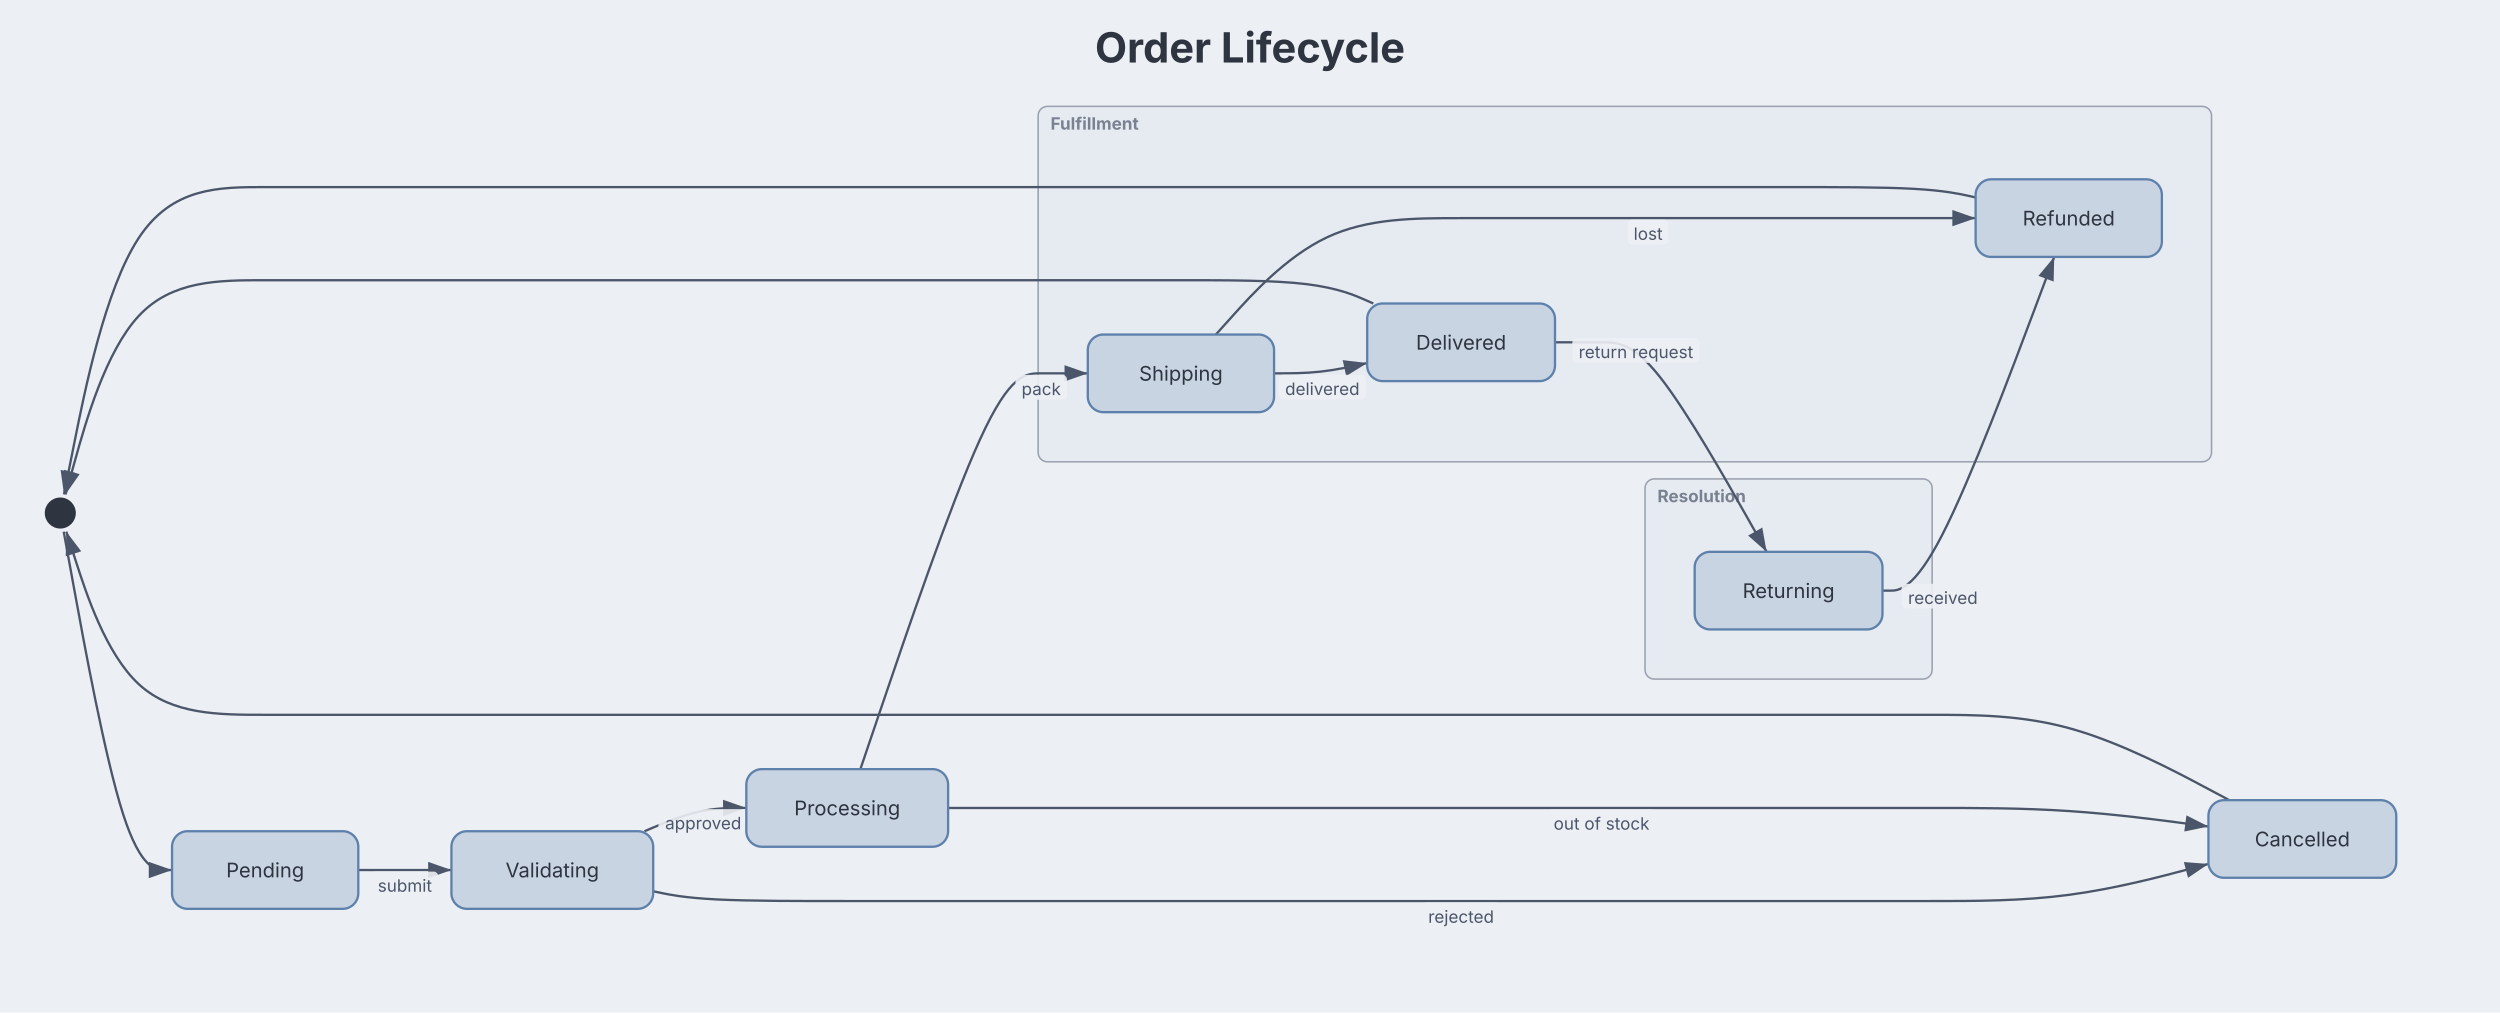
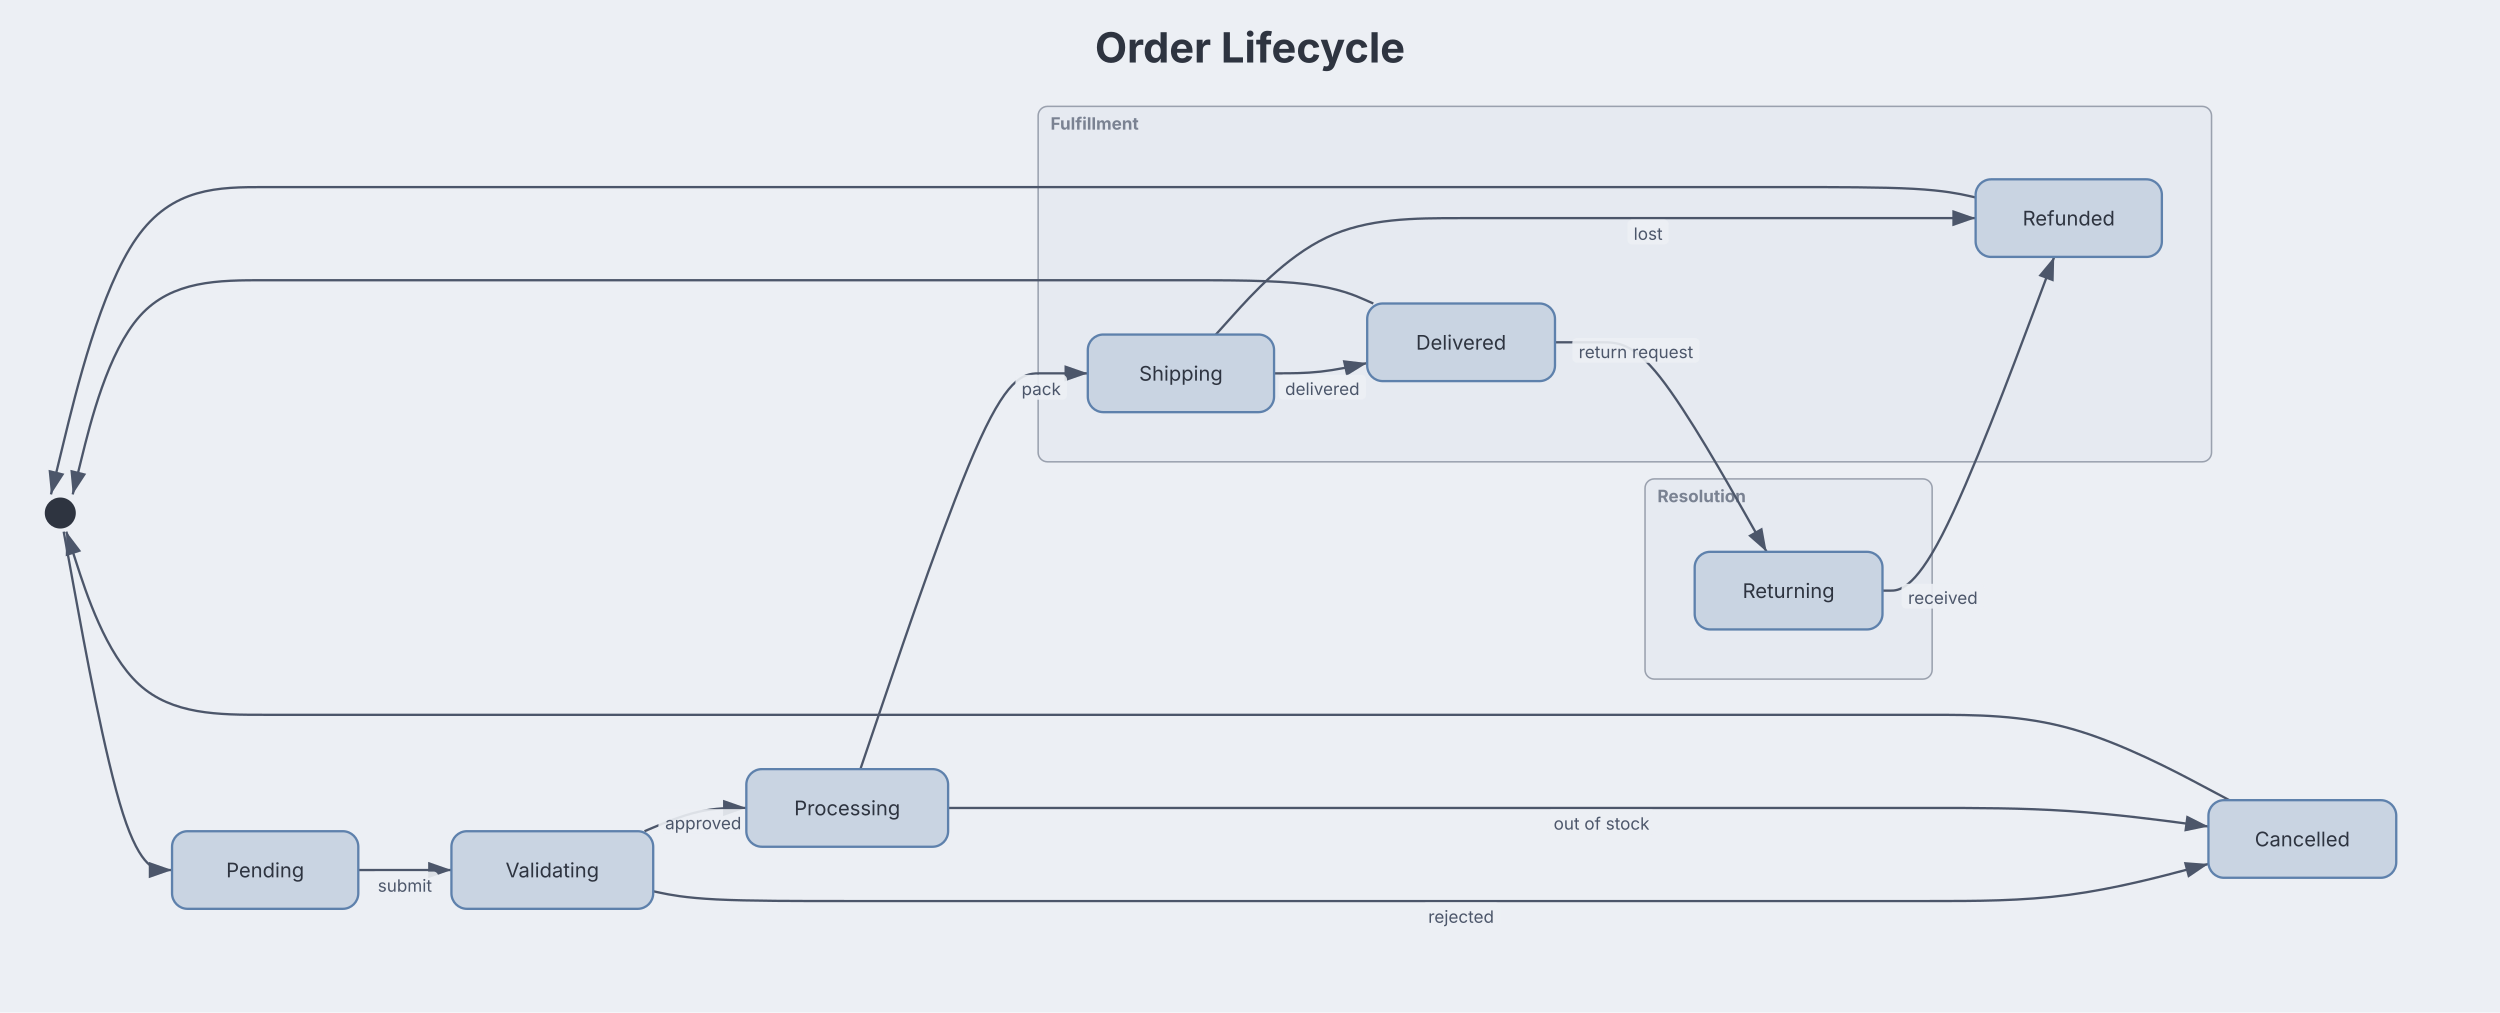
<svg xmlns="http://www.w3.org/2000/svg" aria-describedby="dgmo-desc-f90bc583" role="img" aria-label="Order Lifecycle — State diagram" data-dgmo-cue="light" width="1200" height="486.037" viewBox="0 0 1200 486.037" preserveAspectRatio="xMidYMin meet" style="font-family: Inter, system-ui, Avenir, Helvetica, Arial, sans-serif; background: rgb(236, 239, 244);">
  <style>.st-node:hover{filter:saturate(1.4) brightness(1.06)}.st-node{transition:filter .12s ease, opacity .12s ease}@media (hover:hover){svg:has(.st-node[data-node-id="pseudostate:[*]"]:hover) .st-edge-group:not([data-source="pseudostate:[*]"]):not([data-target="pseudostate:[*]"]){opacity:0.4}svg:has(.st-node[data-node-id="state:pending"]:hover) .st-edge-group:not([data-source="state:pending"]):not([data-target="state:pending"]){opacity:0.4}svg:has(.st-node[data-node-id="state:validating"]:hover) .st-edge-group:not([data-source="state:validating"]):not([data-target="state:validating"]){opacity:0.4}svg:has(.st-node[data-node-id="state:processing"]:hover) .st-edge-group:not([data-source="state:processing"]):not([data-target="state:processing"]){opacity:0.4}svg:has(.st-node[data-node-id="state:cancelled"]:hover) .st-edge-group:not([data-source="state:cancelled"]):not([data-target="state:cancelled"]){opacity:0.4}svg:has(.st-node[data-node-id="state:shipping"]:hover) .st-edge-group:not([data-source="state:shipping"]):not([data-target="state:shipping"]){opacity:0.4}svg:has(.st-node[data-node-id="state:delivered"]:hover) .st-edge-group:not([data-source="state:delivered"]):not([data-target="state:delivered"]){opacity:0.4}svg:has(.st-node[data-node-id="state:refunded"]:hover) .st-edge-group:not([data-source="state:refunded"]):not([data-target="state:refunded"]){opacity:0.4}svg:has(.st-node[data-node-id="state:returning"]:hover) .st-edge-group:not([data-source="state:returning"]):not([data-target="state:returning"]){opacity:0.4}}[data-dgmo-cue="light"] [data-node-toggle],[data-dgmo-cue="light"] [data-group-toggle],[data-dgmo-cue="light"] [data-section-toggle],[data-dgmo-cue="light"] [data-note-toggle]{cursor:pointer}[data-dgmo-cue="light"] [data-node-toggle]:hover&gt;rect:first-child,[data-dgmo-cue="light"] [data-group-toggle]:hover&gt;rect:first-child,[data-dgmo-cue="light"] [data-section-toggle]:hover&gt;rect:first-child,[data-dgmo-cue="light"] [data-note-toggle]:hover&gt;rect:first-child,[data-dgmo-cue="light"] [data-node-toggle]:hover&gt;path:first-child,[data-dgmo-cue="light"] [data-group-toggle]:hover&gt;path:first-child,[data-dgmo-cue="light"] [data-section-toggle]:hover&gt;path:first-child,[data-dgmo-cue="light"] [data-note-toggle]:hover&gt;path:first-child{filter:brightness(0.95)}[data-dgmo-cue="light"] [data-node-toggle]:hover&gt;rect[fill=transparent]:first-child,[data-dgmo-cue="light"] [data-group-toggle]:hover&gt;rect[fill=transparent]:first-child,[data-dgmo-cue="light"] [data-section-toggle]:hover&gt;rect[fill=transparent]:first-child,[data-dgmo-cue="light"] [data-note-toggle]:hover&gt;rect[fill=transparent]:first-child{fill:#000;fill-opacity:0.05}[data-dgmo-cue="light"] .dgmo-collapse-bar-preview{transition:opacity 120ms ease-out}[data-dgmo-cue="light"] [data-node-toggle]:hover&gt;.dgmo-collapse-bar-preview,[data-dgmo-cue="light"] [data-group-toggle]:hover&gt;.dgmo-collapse-bar-preview,[data-dgmo-cue="light"] [data-section-toggle]:hover&gt;.dgmo-collapse-bar-preview,[data-dgmo-cue="light"] [data-note-toggle]:hover&gt;.dgmo-collapse-bar-preview{opacity:0.35}[data-dgmo-cue="light"] [data-node-toggle]:focus-visible,[data-dgmo-cue="light"] [data-group-toggle]:focus-visible,[data-dgmo-cue="light"] [data-section-toggle]:focus-visible,[data-dgmo-cue="light"] [data-note-toggle]:focus-visible{outline:2px solid currentColor;outline-offset:2px}@media (prefers-reduced-motion:reduce){[data-dgmo-cue="light"] .dgmo-collapse-bar-preview{transition:none}}</style>
  <rect class="dgmo-canvas-bg" x="0" y="0" width="1200" height="486.037" fill="#eceff4" />
  <defs>
    <marker id="st-arrow" viewBox="0 0 10 7" refX="10" refY="3.5" markerWidth="10" markerHeight="7" orient="auto">
      <polygon points="0,0 10,3.5 0,7" fill="#4c566a" />
    </marker>
  </defs>
  <text class="chart-title" x="600" y="30" text-anchor="middle" fill="#2e3440" font-size="20" font-weight="bold" style="cursor: default;" data-line-number="1">Order Lifecycle</text>
  <g transform="translate(20, 60) scale(0.7450225)">
    <g class="st-group-wrapper" data-line-number="12" data-group-id="group:fulfillment" data-group-toggle="group:fulfillment" role="button" aria-expanded="true" aria-label="Collapse group Fulfillment" style="cursor: pointer;">
      <rect x="642" y="-12" width="756" height="229" rx="6" fill="#e6eaf1" stroke="#4c566a" stroke-width="1" stroke-opacity="0.5" class="st-group" />
      <text x="650" y="3" fill="#4c566a" font-size="11" font-weight="bold" opacity="0.7" class="st-group-label">Fulfillment</text>
      <clipPath id="st-group-clip-groupfulfillment">
        <rect x="642" y="-12" width="756" height="229" rx="6" />
      </clipPath>
      <rect x="642" y="213" width="756" height="4" fill="#4c566a" clip-path="url(#st-group-clip-groupfulfillment)" class="state-collapse-bar-preview dgmo-collapse-bar-preview" opacity="0" pointer-events="none" />
    </g>
    <g class="st-group-wrapper" data-line-number="21" data-group-id="group:resolution" data-group-toggle="group:resolution" role="button" aria-expanded="true" aria-label="Collapse group Resolution" style="cursor: pointer;">
      <rect x="1033" y="228" width="185" height="129" rx="6" fill="#e6eaf1" stroke="#4c566a" stroke-width="1" stroke-opacity="0.5" class="st-group" />
      <text x="1041" y="243" fill="#4c566a" font-size="11" font-weight="bold" opacity="0.7" class="st-group-label">Resolution</text>
      <clipPath id="st-group-clip-groupresolution">
        <rect x="1033" y="228" width="185" height="129" rx="6" />
      </clipPath>
      <rect x="1033" y="353" width="185" height="4" fill="#4c566a" clip-path="url(#st-group-clip-groupresolution)" class="state-collapse-bar-preview dgmo-collapse-bar-preview" opacity="0" pointer-events="none" />
    </g>
    <g class="st-edge-group" data-line-number="3" data-source="pseudostate:[*]" data-target="state:pending">
      <path d="M14.191,262L20.826,298.333C27.461,334.667,40.73,407.333,52.365,443.667C64,480,74,480,79,480L84,480" fill="none" stroke="#4c566a" stroke-width="1.5" marker-end="url(#st-arrow)" class="st-edge" />
    </g>
    <g class="st-edge-group" data-line-number="6" data-source="state:pending" data-target="state:validating">
      <path d="M204,480L209,480C214,480,224,480,234,480C244,480,254,480,259,480L264,480" fill="none" stroke="#4c566a" stroke-width="1.5" marker-end="url(#st-arrow)" class="st-edge" />
      <rect x="212.532" y="481" width="42.936" height="16" rx="3" fill="#eceff4" opacity="0.9" class="st-edge-label-bg" />
      <text x="234" y="494" text-anchor="middle" fill="#4c566a" font-size="11" class="st-edge-label">submit</text>
    </g>
    <g class="st-edge-group" data-line-number="9" data-source="state:validating" data-target="state:processing">
      <path d="M388.375,455L394.313,452.5C400.25,450,412.125,445,423.063,442.5C434,440,444,440,449,440L454,440" fill="none" stroke="#4c566a" stroke-width="1.5" marker-end="url(#st-arrow)" class="st-edge" />
      <rect x="397.374" y="440.749" width="57.709" height="16" rx="3" fill="#eceff4" opacity="0.9" class="st-edge-label-bg" />
      <text x="426.228" y="453.749" text-anchor="middle" fill="#4c566a" font-size="11" class="st-edge-label">approved</text>
    </g>
    <g class="st-edge-group" data-line-number="10" data-source="state:validating" data-target="state:cancelled">
      <path d="M394,493.684L399,494.737C404,495.789,414,497.895,434.833,498.947C455.667,500,487.333,500,519,500C550.667,500,582.333,500,603.167,500C624,500,634,500,654,500C674,500,704,500,734,500C764,500,794,500,824.083,500C854.167,500,884.333,500,914.5,500C944.667,500,974.833,500,994.917,500C1015,500,1025,500,1045.083,500C1065.167,500,1095.333,500,1125.5,500C1155.667,500,1185.833,500,1215.917,500C1246,500,1276,500,1306,496.013C1336,492.027,1366,484.053,1381,480.066L1396,476.08" fill="none" stroke="#4c566a" stroke-width="1.5" marker-end="url(#st-arrow)" class="st-edge" />
      <rect x="889.177" y="501" width="50.647" height="16" rx="3" fill="#eceff4" opacity="0.9" class="st-edge-label-bg" />
      <text x="914.5" y="514" text-anchor="middle" fill="#4c566a" font-size="11" class="st-edge-label">rejected</text>
    </g>
    <g class="st-edge-group" data-line-number="14" data-source="state:processing" data-target="state:shipping">
      <path d="M527.482,415L541.902,372.5C556.321,330,585.161,245,604.58,202.5C624,160,634,160,644,160C654,160,664,160,669,160L674,160" fill="none" stroke="#4c566a" stroke-width="1.5" marker-end="url(#st-arrow)" class="st-edge" />
      <rect x="627.383" y="161" width="33.234" height="16" rx="3" fill="#eceff4" opacity="0.9" class="st-edge-label-bg" />
      <text x="644" y="174" text-anchor="middle" fill="#4c566a" font-size="11" class="st-edge-label">pack</text>
    </g>
    <g class="st-edge-group" data-line-number="15" data-source="state:processing" data-target="state:cancelled">
      <path d="M584,440L589,440C594,440,604,440,614,440C624,440,634,440,654,440C674,440,704,440,734,440C764,440,794,440,824.083,440C854.167,440,884.333,440,914.5,440C944.667,440,974.833,440,994.917,440C1015,440,1025,440,1045.083,440C1065.167,440,1095.333,440,1125.5,440C1155.667,440,1185.833,440,1215.917,440C1246,440,1276,440,1306,441.993C1336,443.987,1366,447.973,1381,449.967L1396,451.96" fill="none" stroke="#4c566a" stroke-width="1.5" marker-end="url(#st-arrow)" class="st-edge" />
      <rect x="970.062" y="441" width="69.875" height="16" rx="3" fill="#eceff4" opacity="0.9" class="st-edge-label-bg" />
      <text x="1005" y="454" text-anchor="middle" fill="#4c566a" font-size="11" class="st-edge-label">out of stock</text>
    </g>
    <g class="st-edge-group" data-line-number="18" data-source="state:shipping" data-target="state:delivered">
      <path d="M794,160L799,160C804,160,814,160,824,158.895C834,157.79,844,155.58,849,154.475L854,153.37" fill="none" stroke="#4c566a" stroke-width="1.5" marker-end="url(#st-arrow)" class="st-edge" />
      <rect x="796.926" y="160.94" width="56.345" height="16" rx="3" fill="#eceff4" opacity="0.9" class="st-edge-label-bg" />
      <text x="825.098" y="173.94" text-anchor="middle" fill="#4c566a" font-size="11" class="st-edge-label">delivered</text>
    </g>
    <g class="st-edge-group" data-line-number="19" data-source="state:shipping" data-target="state:refunded">
      <path d="M756.5,135L767.75,122.5C779,110,801.5,85,827.833,72.5C854.167,60,884.333,60,914.5,60C944.667,60,974.833,60,994.917,60C1015,60,1025,60,1045.083,60C1065.167,60,1095.333,60,1125.5,60C1155.667,60,1185.833,60,1205.917,60C1226,60,1236,60,1241,60L1246,60" fill="none" stroke="#4c566a" stroke-width="1.5" marker-end="url(#st-arrow)" class="st-edge" />
      <rect x="1021.667" y="61" width="26.667" height="16" rx="3" fill="#eceff4" opacity="0.9" class="st-edge-label-bg" />
      <text x="1035" y="74" text-anchor="middle" fill="#4c566a" font-size="11" class="st-edge-label">lost</text>
    </g>
    <g class="st-edge-group" data-line-number="23" data-source="state:delivered" data-target="state:returning">
      <path d="M975,140L980,140C985,140,995,140,1005,140C1015,140,1025,140,1042.727,162.5C1060.453,185,1085.906,230,1098.633,252.5L1111.359,275" fill="none" stroke="#4c566a" stroke-width="1.5" marker-end="url(#st-arrow)" class="st-edge" />
      <rect x="986.157" y="137.189" width="81.975" height="16" rx="3" fill="#eceff4" opacity="0.9" class="st-edge-label-bg" />
      <text x="1027.145" y="150.189" text-anchor="middle" fill="#4c566a" font-size="11" class="st-edge-label">return request</text>
    </g>
    <g class="st-edge-group" data-line-number="26" data-source="state:returning" data-target="state:refunded">
      <path d="M1186,300L1191,300C1196,300,1206,300,1224.438,264.167C1242.875,228.333,1269.75,156.667,1283.188,120.833L1296.625,85" fill="none" stroke="#4c566a" stroke-width="1.5" marker-end="url(#st-arrow)" class="st-edge" />
      <rect x="1198.276" y="295.575" width="53.232" height="16" rx="3" fill="#eceff4" opacity="0.9" class="st-edge-label-bg" />
      <text x="1224.892" y="308.575" text-anchor="middle" fill="#4c566a" font-size="11" class="st-edge-label">received</text>
    </g>
    <g class="st-edge-group" data-line-number="28" data-source="state:cancelled" data-target="pseudostate:[*]">
      <path d="M1409.469,435L1392.224,425.833C1374.979,416.667,1340.49,398.333,1308.245,389.167C1276,380,1246,380,1215.917,380C1185.833,380,1155.667,380,1125.5,380C1095.333,380,1065.167,380,1045.083,380C1025,380,1015,380,994.917,380C974.833,380,944.667,380,914.5,380C884.333,380,854.167,380,824.083,380C794,380,764,380,734,380C704,380,674,380,654,380C634,380,624,380,603.167,380C582.333,380,550.667,380,519,380C487.333,380,455.667,380,424,380C392.333,380,360.667,380,329,380C297.333,380,265.667,380,234.833,380C204,380,174,380,144,380C114,380,84,380,62.646,360.333C41.292,340.667,28.585,301.333,22.231,281.667L15.877,262" fill="none" stroke="#4c566a" stroke-width="1.5" marker-end="url(#st-arrow)" class="st-edge" />
    </g>
    <g class="st-edge-group" data-line-number="29" data-source="state:refunded" data-target="pseudostate:[*]">
-       <path d="M1246,46.667L1241,45.556C1236,44.444,1226,42.222,1205.917,41.111C1185.833,40,1155.667,40,1125.5,40C1095.333,40,1065.167,40,1045.083,40C1025,40,1015,40,994.917,40C974.833,40,944.667,40,914.5,40C884.333,40,854.167,40,824.083,40C794,40,764,40,734,40C704,40,674,40,654,40C634,40,624,40,603.167,40C582.333,40,550.667,40,519,40C487.333,40,455.667,40,424,40C392.333,40,360.667,40,329,40C297.333,40,265.667,40,234.833,40C204,40,174,40,144,40C114,40,84,40,62.4,73C40.8,106,27.6,172,21,205L14.4,238" fill="none" stroke="#4c566a" stroke-width="1.5" marker-end="url(#st-arrow)" class="st-edge" />
+       <path d="M1246,46.667L1241,45.556C1236,44.444,1226,42.222,1205.917,41.111C1185.833,40,1155.667,40,1125.5,40C1095.333,40,1065.167,40,1045.083,40C1025,40,1015,40,994.917,40C974.833,40,944.667,40,914.5,40C884.333,40,854.167,40,824.083,40C794,40,764,40,734,40C704,40,674,40,654,40C634,40,624,40,603.167,40C582.333,40,550.667,40,519,40C487.333,40,455.667,40,424,40C392.333,40,360.667,40,329,40C297.333,40,265.667,40,234.833,40C204,40,174,40,144,40C114,40,84,40,61,73C38,106,22,172,14,205L6,238" fill="none" stroke="#4c566a" stroke-width="1.5" marker-end="url(#st-arrow)" class="st-edge" />
    </g>
    <g class="st-edge-group" data-line-number="30" data-source="state:delivered" data-target="pseudostate:[*]">
-       <path d="M857.938,115L852.281,112.5C846.625,110,835.313,105,814.656,102.5C794,100,764,100,734,100C704,100,674,100,654,100C634,100,624,100,603.167,100C582.333,100,550.667,100,519,100C487.333,100,455.667,100,424,100C392.333,100,360.667,100,329,100C297.333,100,265.667,100,234.833,100C204,100,174,100,144,100C114,100,84,100,62.56,123C41.12,146,28.24,192,21.8,215L15.36,238" fill="none" stroke="#4c566a" stroke-width="1.5" marker-end="url(#st-arrow)" class="st-edge" />
+       <path d="M857.938,115L852.281,112.5C846.625,110,835.313,105,814.656,102.5C794,100,764,100,734,100C704,100,674,100,654,100C634,100,624,100,603.167,100C582.333,100,550.667,100,519,100C487.333,100,455.667,100,424,100C392.333,100,360.667,100,329,100C297.333,100,265.667,100,234.833,100C204,100,174,100,144,100C114,100,84,100,63.333,123C42.667,146,31.333,192,25.667,215L20,238" fill="none" stroke="#4c566a" stroke-width="1.5" marker-end="url(#st-arrow)" class="st-edge" />
    </g>
    <g transform="translate(12, 250)" class="st-node" data-line-number="3" data-node-id="pseudostate:[*]" style="cursor: pointer;">
      <circle cx="0" cy="0" r="10" fill="#2e3440" stroke="none" />
    </g>
    <g transform="translate(144, 480)" class="st-node" data-line-number="5" data-node-id="state:pending" style="cursor: pointer;">
      <rect x="-60" y="-25" width="120" height="50" rx="10" ry="10" fill="#c9d4e2" stroke="#5e81ac" stroke-width="1.5" />
      <text x="0" y="0" text-anchor="middle" dominant-baseline="central" fill="#2e3440" font-size="13">Pending</text>
    </g>
    <g transform="translate(329, 480)" class="st-node" data-line-number="8" data-node-id="state:validating" style="cursor: pointer;">
      <rect x="-65" y="-25" width="130" height="50" rx="10" ry="10" fill="#c9d4e2" stroke="#5e81ac" stroke-width="1.5" />
      <text x="0" y="0" text-anchor="middle" dominant-baseline="central" fill="#2e3440" font-size="13">Validating</text>
    </g>
    <g transform="translate(519, 440)" class="st-node" data-line-number="13" data-node-id="state:processing" style="cursor: pointer;">
      <rect x="-65" y="-25" width="130" height="50" rx="10" ry="10" fill="#c9d4e2" stroke="#5e81ac" stroke-width="1.5" />
      <text x="0" y="0" text-anchor="middle" dominant-baseline="central" fill="#2e3440" font-size="13">Processing</text>
    </g>
    <g transform="translate(1456.5, 460)" class="st-node" data-line-number="10" data-node-id="state:cancelled" style="cursor: pointer;">
      <rect x="-60.5" y="-25" width="121" height="50" rx="10" ry="10" fill="#c9d4e2" stroke="#5e81ac" stroke-width="1.5" />
      <text x="0" y="0" text-anchor="middle" dominant-baseline="central" fill="#2e3440" font-size="13">Cancelled</text>
    </g>
    <g transform="translate(734, 160)" class="st-node" data-line-number="17" data-node-id="state:shipping" style="cursor: pointer;">
      <rect x="-60" y="-25" width="120" height="50" rx="10" ry="10" fill="#c9d4e2" stroke="#5e81ac" stroke-width="1.5" />
      <text x="0" y="0" text-anchor="middle" dominant-baseline="central" fill="#2e3440" font-size="13">Shipping</text>
    </g>
    <g transform="translate(914.5, 140)" class="st-node" data-line-number="22" data-node-id="state:delivered" style="cursor: pointer;">
      <rect x="-60.5" y="-25" width="121" height="50" rx="10" ry="10" fill="#c9d4e2" stroke="#5e81ac" stroke-width="1.5" />
      <text x="0" y="0" text-anchor="middle" dominant-baseline="central" fill="#2e3440" font-size="13">Delivered</text>
    </g>
    <g transform="translate(1306, 60)" class="st-node" data-line-number="19" data-node-id="state:refunded" style="cursor: pointer;">
      <rect x="-60" y="-25" width="120" height="50" rx="10" ry="10" fill="#c9d4e2" stroke="#5e81ac" stroke-width="1.5" />
      <text x="0" y="0" text-anchor="middle" dominant-baseline="central" fill="#2e3440" font-size="13">Refunded</text>
    </g>
    <g transform="translate(1125.5, 300)" class="st-node" data-line-number="25" data-node-id="state:returning" style="cursor: pointer;">
      <rect x="-60.5" y="-25" width="121" height="50" rx="10" ry="10" fill="#c9d4e2" stroke="#5e81ac" stroke-width="1.5" />
      <text x="0" y="0" text-anchor="middle" dominant-baseline="central" fill="#2e3440" font-size="13">Returning</text>
    </g>
  </g>
</svg>
